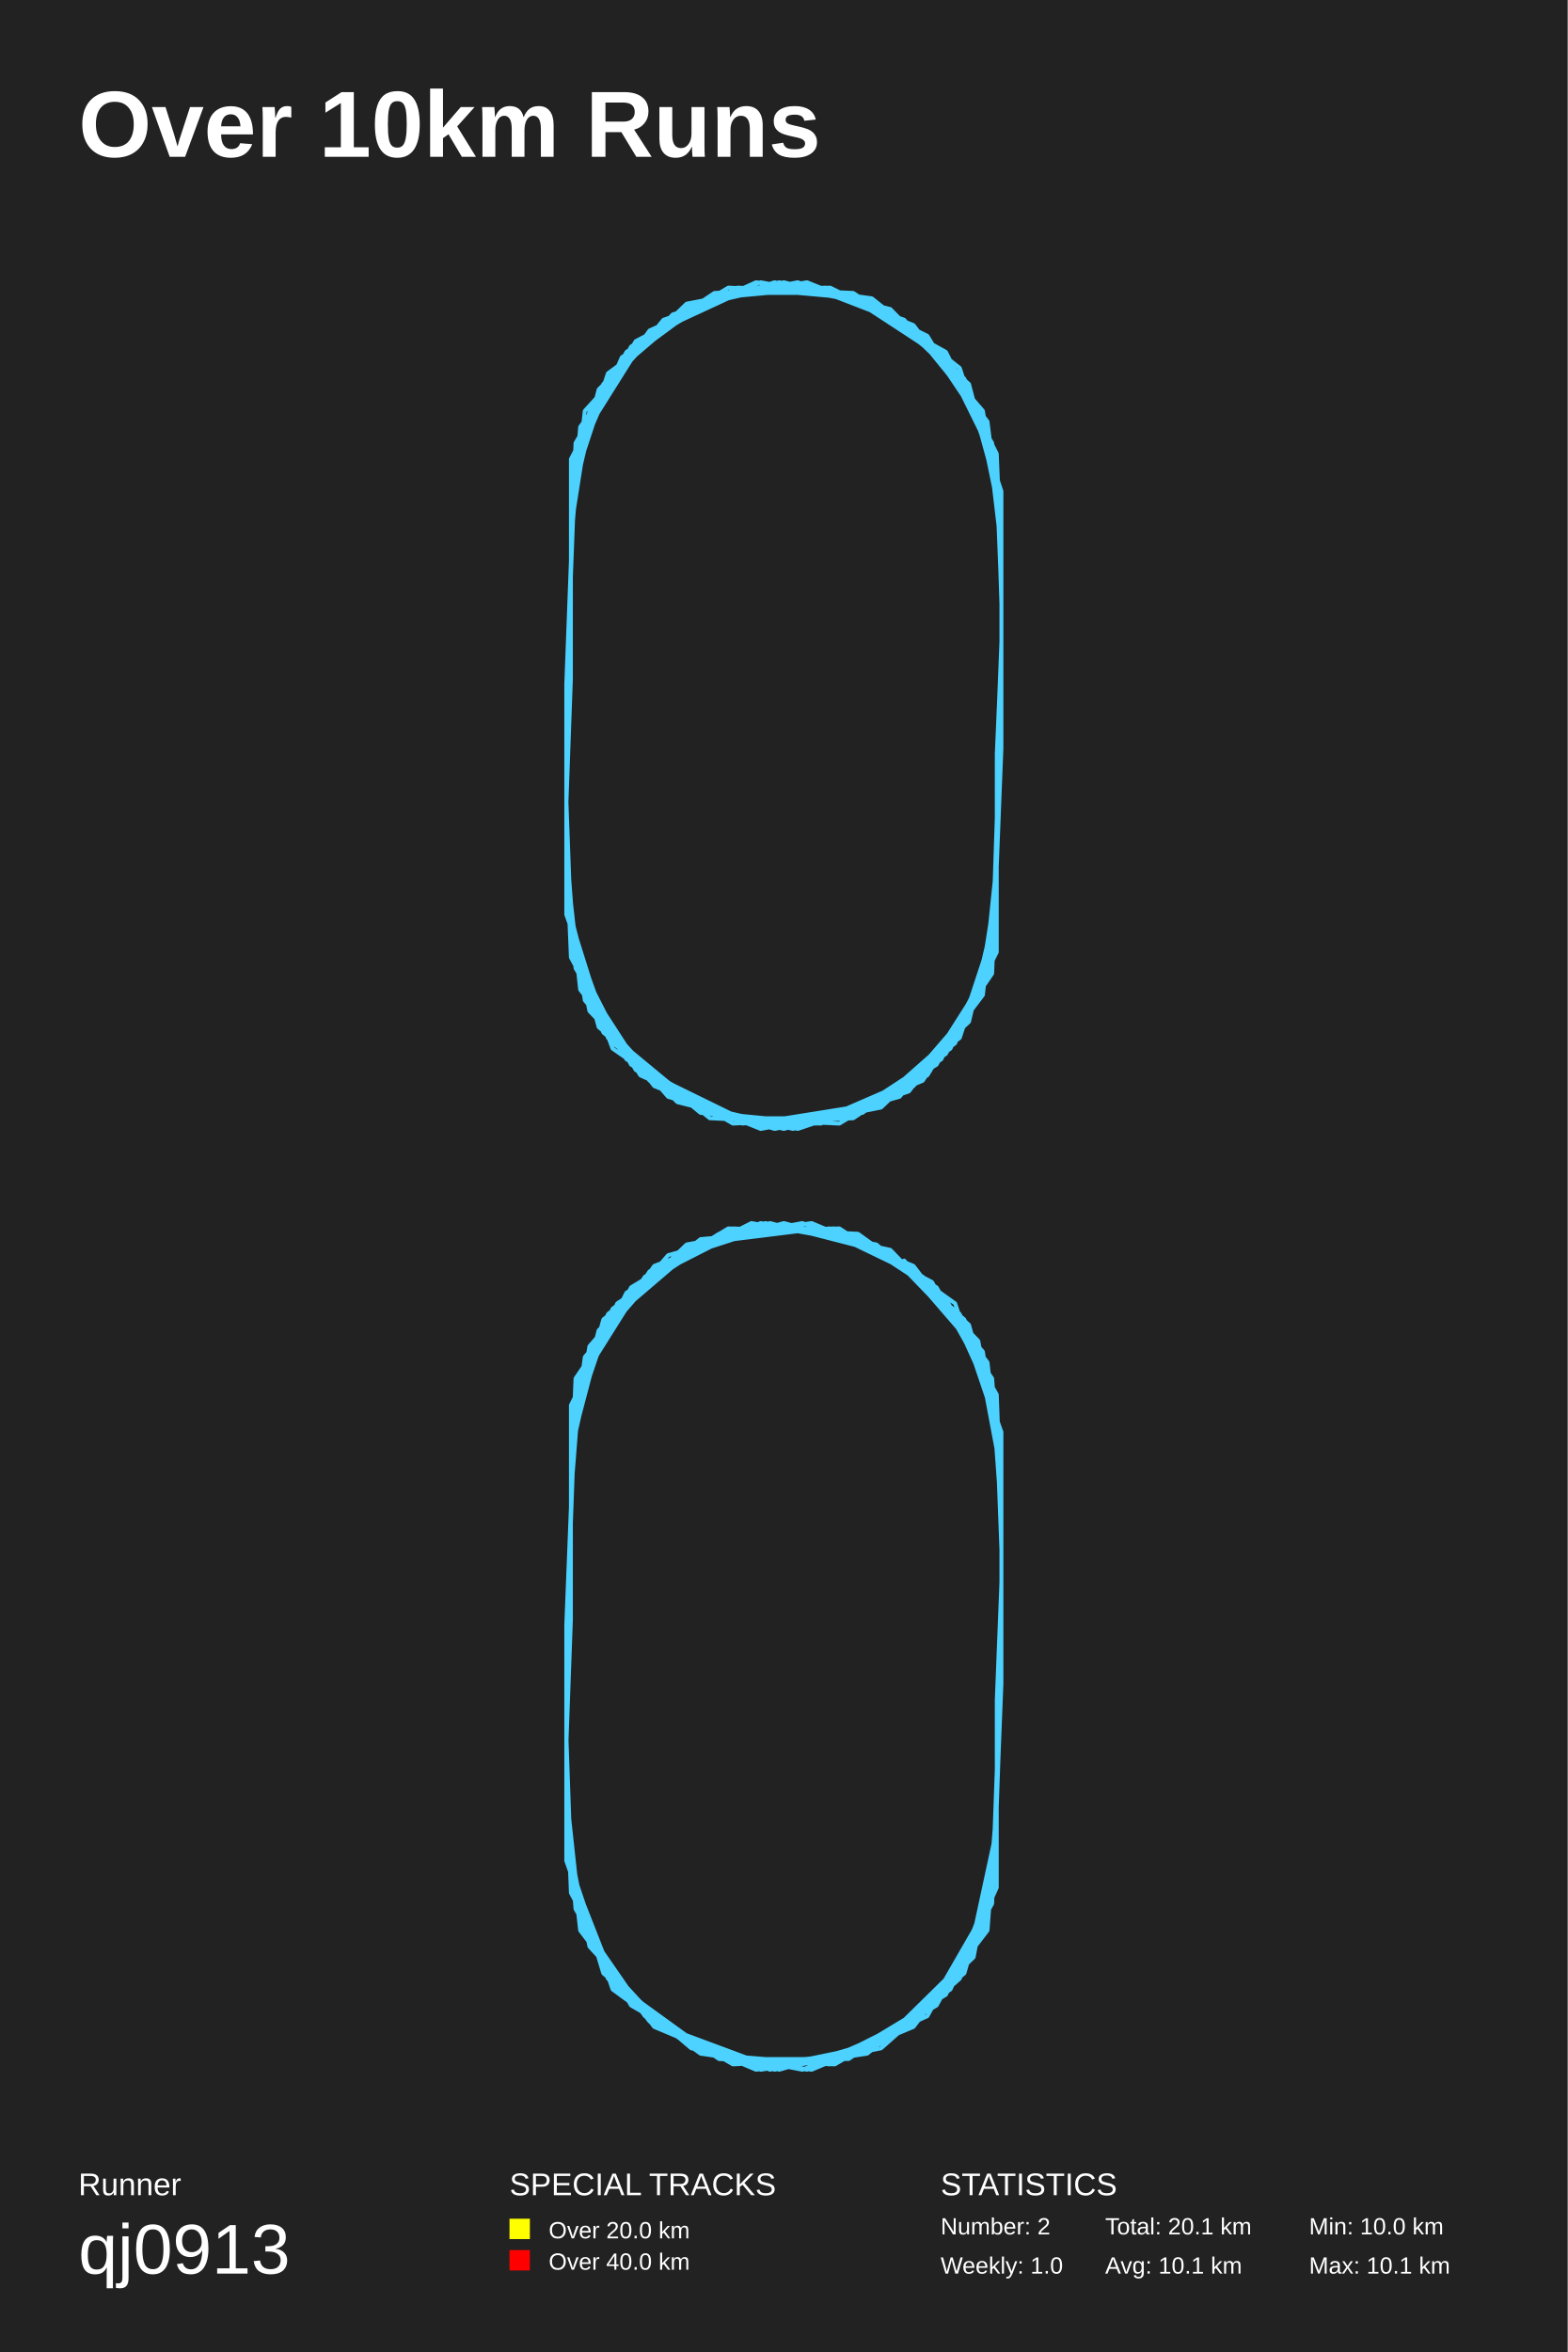
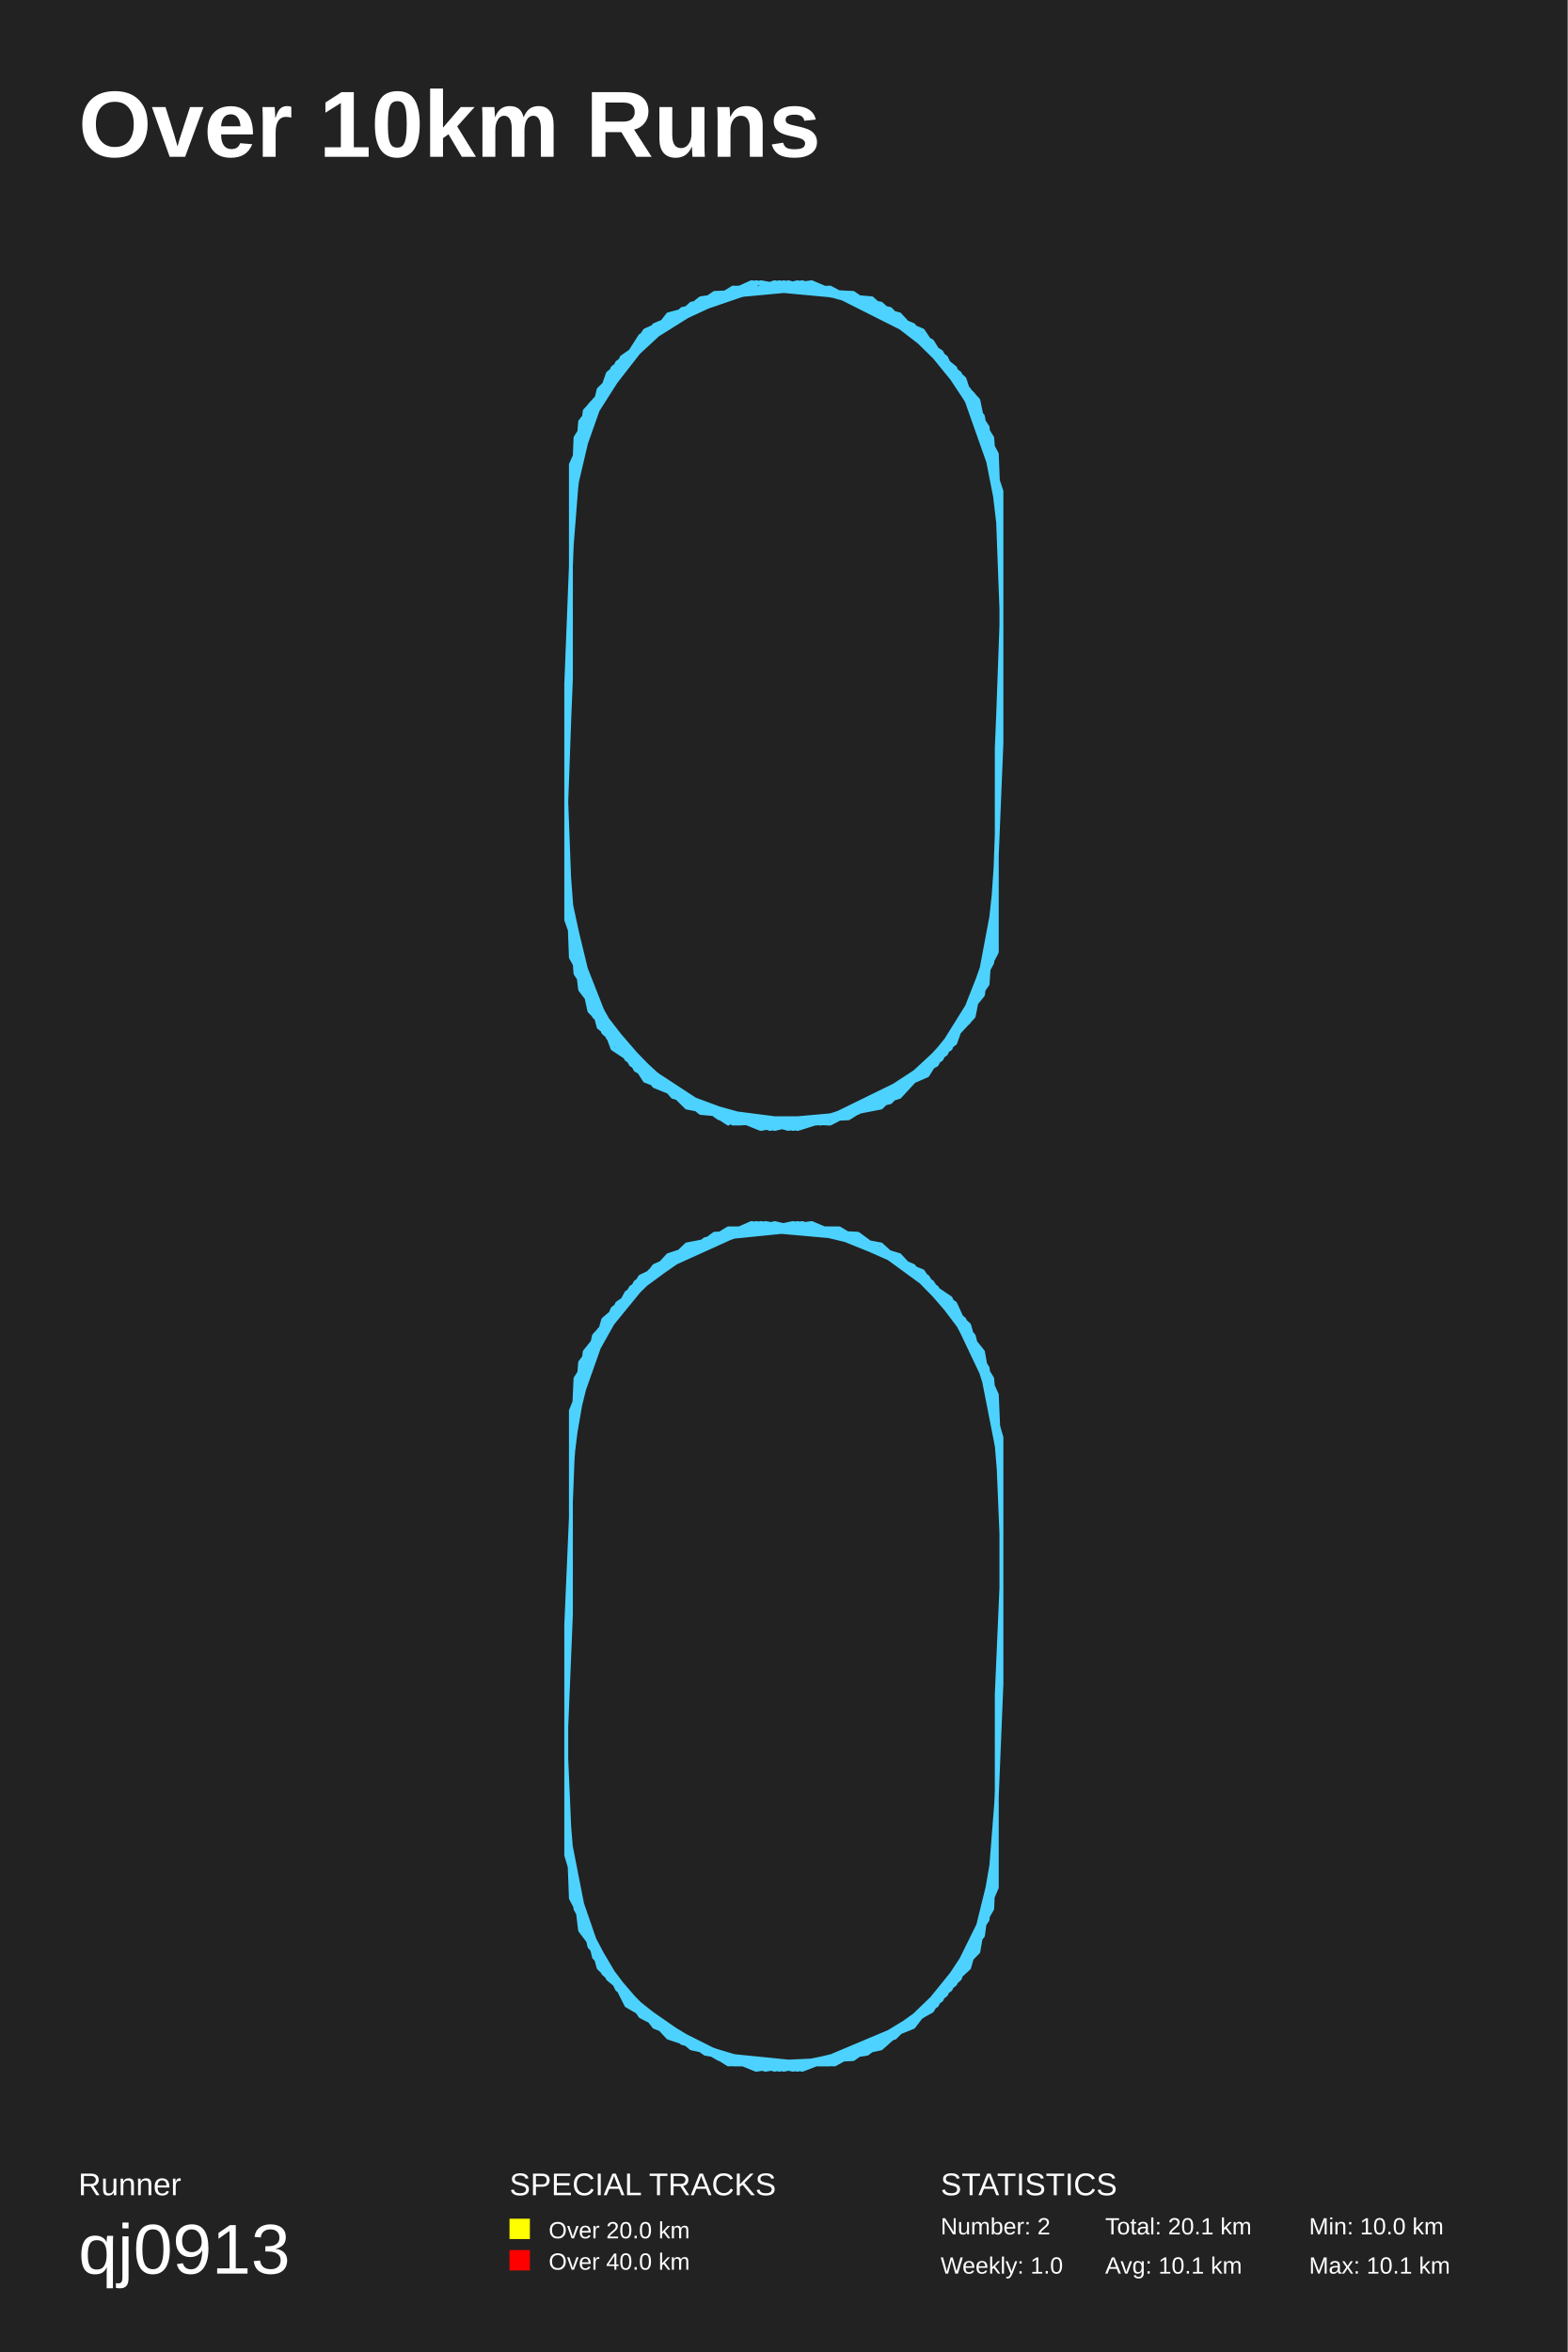
<svg xmlns="http://www.w3.org/2000/svg" baseProfile="full" height="300mm" version="1.1" viewBox="0,0,200,300" width="200mm">
  <defs />
  <rect fill="#222222" height="300" width="200" x="0" y="0" />
  <text fill="#FFFFFF" style="font-size:12px; font-family:Arial; font-weight:bold;" x="10" y="20">Over 10km Runs</text>
  <text fill="#FFFFFF" style="font-size:4px; font-family:Arial" x="10" y="280">Runner</text>
  <text fill="#FFFFFF" style="font-size:9px; font-family:Arial" x="10" y="290">qj0913</text>
  <text fill="#FFFFFF" style="font-size:4px; font-family:Arial" x="65" y="280">SPECIAL TRACKS</text>
  <rect fill="yellow" height="2.6" width="2.6" x="65" y="283" />
  <text fill="#FFFFFF" style="font-size:3px; font-family:Arial" x="70" y="285.5">Over 20.0 km</text>
  <rect fill="red" height="2.6" width="2.6" x="65" y="287" />
  <text fill="#FFFFFF" style="font-size:3px; font-family:Arial" x="70" y="289.5">Over 40.0 km</text>
  <text fill="#FFFFFF" style="font-size:4px; font-family:Arial" x="120" y="280">STATISTICS</text>
  <text fill="#FFFFFF" style="font-size:3px; font-family:Arial" x="120" y="285">Number: 2</text>
  <text fill="#FFFFFF" style="font-size:3px; font-family:Arial" x="120" y="290">Weekly: 1.0</text>
  <text fill="#FFFFFF" style="font-size:3px; font-family:Arial" x="141" y="285">Total: 20.1 km</text>
  <text fill="#FFFFFF" style="font-size:3px; font-family:Arial" x="141" y="290">Avg: 10.1 km</text>
  <text fill="#FFFFFF" style="font-size:3px; font-family:Arial" x="167" y="285">Min: 10.0 km</text>
  <text fill="#FFFFFF" style="font-size:3px; font-family:Arial" x="167" y="290">Max: 10.1 km</text>
-   <polyline fill="none" opacity="1" points="72.834,85.899 72.243,100.937 72.243,116.658 78.149,133.063 91.732,142.633 107.677,142.633 121.261,133.747 127.166,119.393 127.166,105.038 127.757,90.684 127.757,76.329 127.166,60.608 122.442,47.62 111.811,38.734 97.047,36.0 82.873,42.152 73.424,57.19 72.834,70.177 72.834,85.899 72.243,100.937 72.243,115.975 76.377,131.013 89.37,141.949 103.543,143.316 117.717,137.165 125.985,124.177 127.166,111.19 127.166,96.152 127.757,83.165 127.757,68.127 125.985,53.772 117.717,42.835 105.315,36.684 91.141,37.367 79.921,44.886 73.424,57.874 72.834,71.544 72.834,85.215 72.243,99.57 72.243,111.874 74.605,127.595 85.236,139.899 98.819,144.0 112.402,141.266 122.442,131.696 127.166,117.342 127.166,102.988 127.757,88.633 127.757,73.595 127.166,58.557 120.079,44.886 107.677,37.367 92.913,36.684 79.921,44.886 72.834,59.241 72.834,73.595 72.243,87.95 72.243,103.671 72.834,118.709 78.149,133.063 91.732,142.633 104.725,143.316 116.536,138.532 125.395,126.912 127.166,111.19 127.166,96.152 127.757,82.481 127.757,66.76 125.395,52.405 115.945,41.468 101.772,36.0 87.598,38.734 76.968,48.987 72.834,62.658 72.834,77.696 72.243,93.418 72.243,109.139 73.424,123.494 81.692,137.165 95.275,143.316 108.859,142.633 120.079,135.114 126.576,122.127 127.166,107.089 127.757,92.734 127.757,77.696 127.757,63.342 123.623,49.671 112.993,39.418 98.819,36.0 84.645,40.785 75.196,52.405 72.834,67.443 72.834,82.481 72.243,98.203 72.243,113.924 75.196,128.279 86.417,140.582 100,144.0 114.764,139.899 124.804,127.595 127.166,112.557 127.166,96.836 127.757,81.798 127.757,66.76 124.804,52.405 115.355,40.785 101.772,36.0 87.007,39.418 76.377,49.671 72.834,63.342 72.834,79.063 72.243,94.101 72.243,109.823 74.015,125.544 82.873,137.848 97.047,144.0 111.221,141.266 121.851,133.063 127.166,118.025 127.166,102.988 127.757,87.95 127.757,72.228 127.166,57.874 120.67,44.886 107.087,37.367 92.913,36.684 80.511,44.203 73.424,57.874 72.834,72.228 72.834,86.582 72.243,101.62 72.834,118.025 76.968,131.696 90.551,142.633 104.725,143.316 118.308,137.165 126.576,123.494 127.166,107.772 127.757,92.734 127.757,78.38 127.757,62.658 123.032,48.304 111.811,38.734 97.047,36.0 82.873,42.152 74.015,54.456 72.834,69.494 72.834,85.215 72.243,99.57 72.243,114.608 75.196,128.962 86.417,140.582 101.181,144.0 114.764,139.215 124.804,127.595 127.166,113.241 127.166,98.886 127.757,82.481 127.757,67.443 125.395,53.089 116.536,41.468 102.953,36.0 88.779,38.734 77.558,48.304 72.834,62.658 72.834,77.013 72.243,92.051 72.243,107.772 72.834,122.127 79.921,135.114 94.685,143.316 109.449,141.949 121.261,133.747 127.166,119.393 127.166,103.671 127.757,88.633 127.757,72.912 127.166,57.874 120.079,44.886 108.268,37.367 92.913,36.684 79.921,44.886 72.834,58.557 72.834,73.595 72.243,89.317 72.243,104.355 72.834,119.393 78.149,133.747 89.96,141.949 104.134,143.316 117.717,137.165 125.985,124.861 127.166,110.507 127.757,95.469 127.757,80.431 127.757,64.709 123.623,49.671 113.583,39.418 100,36.0 87.007,39.418 76.377,49.671 72.834,64.025 72.834,79.063 72.243,93.418 72.243,109.139 73.424,123.494 82.283,137.165 95.866,143.316 110.04,141.949 122.442,132.38 127.166,118.025 127.166,102.304 127.757,87.95 127.757,70.861 126.576,56.506 118.308,42.835 105.906,36.684 92.323,37.367 79.33,45.57 72.834,60.608 72.834,75.646 72.243,90.684 72.243,105.722 72.834,120.76 79.33,134.43 92.323,142.633 107.087,143.316 119.489,135.798 126.576,122.127 127.166,104.355 127.757,90 127.757,74.279 127.166,59.241 120.079,44.886 108.859,37.367 94.094,36.684 81.102,43.519 73.424,56.506 72.834,71.544 72.243,87.266 72.243,102.304 72.834,118.025 77.558,131.696 89.96,141.949 104.134,143.316 117.127,137.848 125.395,126.912 127.166,109.823 127.757,94.785 127.757,79.747 127.757,64.709 123.623,48.987 112.993,39.418 99.409,36.0 85.826,40.101 74.605,52.405 72.834,68.127 72.834,83.848 72.243,99.57 72.243,114.608 76.377,130.329 87.007,140.582 101.772,144.0 115.945,139.215 125.395,126.912 127.166,110.507 127.757,94.785 127.757,78.38 127.757,62.658 122.442,47.62 110.63,38.051 95.866,36.684 81.102,43.519 73.424,57.19 72.834,71.544 72.834,86.582 72.243,102.988 72.834,117.342 77.558,132.38 90.551,141.949 104.725,143.316 117.717,137.848 125.395,126.228 127.166,110.507 127.757,94.785 127.757,79.063 127.757,63.342 123.032,48.304 111.221,38.734 96.457,36.0 82.873,42.152 74.015,55.823 72.834,69.494 72.834,84.532 72.243,99.57 72.243,115.291 76.968,131.696 89.37,141.949 104.134,143.316 117.717,137.165 126.576,124.177 127.166,109.139 127.757,92.734 127.757,77.013 127.166,59.241 121.261,46.253 107.677,37.367 92.913,37.367 79.921,44.886 72.834,59.241 72.834,75.646 72.243,90.684 72.243,106.405 72.834,121.443 81.102,136.481 95.275,143.316 111.221,141.266 123.623,130.329 127.166,115.291 127.166,99.57 127.757,83.165 127.757,67.443 125.395,53.089 116.536,41.468 102.953,36.0 87.598,38.734 76.377,49.671 72.834,64.709 72.834,79.747 72.243,95.469 72.243,109.823 74.015,126.228 83.464,138.532 97.047,144.0 111.811,141.266 123.623,130.329 127.166,115.291 127.166,100.253 127.757,84.532 127.757,70.177 125.985,55.139 117.717,42.835 105.315,36.684 90.551,38.051 77.558,47.62 72.834,61.975 72.834,77.013 72.243,92.734 72.243,107.089 73.424,122.81 80.511,135.798 93.504,143.316 107.677,142.633 120.67,134.43 127.166,121.443 127.166,106.405 127.757,90.684 127.757,74.962 127.166,59.241 121.261,46.253 109.449,38.051 94.094,36.684 79.921,44.886 72.834,58.557 72.834,73.595 72.243,89.317 72.243,105.038 72.834,120.076 79.33,134.43 92.323,142.633 107.677,142.633 120.079,135.114 126.576,122.127 127.166,106.405 127.757,90.684 127.757,76.329 127.166,61.291 122.442,46.937 111.221,38.051 96.457,36.0 81.102,43.519 73.424,57.874 72.834,73.595 72.243,88.633 72.243,105.038 72.834,120.76 80.511,135.798 95.866,143.316 112.993,140.582" stroke="#4DD2FF" stroke-dasharray="none" stroke-linecap="round" stroke-linejoin="round" stroke-width="0.5" />
-   <polyline fill="none" opacity="1" points="127.166,229.823 127.757,212.734 127.757,197.696 127.166,181.975 121.851,166.253 108.859,157.367 93.504,156.684 79.921,164.886 72.834,179.924 72.834,194.962 72.834,206.582 72.243,221.62 72.834,238.709 78.739,253.747 91.732,262.633 107.087,262.633 120.67,254.43 126.576,242.127 127.166,225.722 127.757,210.684 127.757,194.279 127.166,178.557 119.489,164.203 105.906,156.684 89.37,158.051 77.558,167.62 72.834,182.658 72.834,199.063 72.243,214.785 72.243,230.507 74.015,246.228 83.464,258.532 97.047,264.0 111.221,261.266 122.442,252.38 127.166,238.025 127.166,222.304 127.757,206.582 127.757,191.544 126.576,175.823 117.717,162.835 104.725,156.684 88.189,158.734 76.377,169.671 72.834,185.393 72.834,199.747 72.243,214.101 72.243,230.507 74.015,245.544 82.873,257.848 95.866,263.316 109.449,261.949 121.261,253.747 127.166,240.76 127.166,225.722 127.757,210 127.757,195.646 127.166,179.924 120.67,165.57 109.449,157.367 92.913,156.684 80.511,164.203 73.424,177.874 72.834,192.228 72.243,207.266 72.243,221.62 72.243,235.975 76.968,251.696 88.189,261.266 102.362,264.0 116.536,258.532 125.985,246.228 127.166,230.507 127.757,213.418 127.757,197.696 127.757,182.658 122.442,167.62 111.221,158.734 95.866,156.0 82.283,162.835 73.424,175.823 72.834,191.544 72.834,205.899 72.243,220.937 72.243,235.975 76.968,251.013 88.189,261.266 102.953,264.0 115.945,258.532 125.395,246.912 127.166,231.874 127.166,216.836 127.757,201.798 127.757,186.76 124.804,171.038 114.174,160.101 100,156.0 85.236,160.785 74.605,173.089 72.834,186.076 72.834,202.481 72.243,217.519 72.243,233.241 75.196,248.279 85.236,259.215 98.819,264.0 112.402,261.266 122.442,252.38 127.166,238.709 127.166,222.988 127.757,207.95 127.757,193.595 127.166,177.874 119.489,164.203 106.496,156.684 91.732,157.367 79.921,164.886 72.834,179.241 72.834,193.595 72.243,209.317 72.243,222.988 72.834,238.025 78.149,253.747 89.37,261.949 104.725,263.316 118.308,256.481 125.985,244.861 127.166,229.823 127.757,214.785 127.757,198.38 127.757,183.342 123.032,168.304 111.811,158.734 97.047,156.0 82.873,162.152 73.424,176.506 72.834,192.228 72.834,206.582 72.243,222.988 72.834,238.025 77.558,252.38 88.779,261.266 102.362,264.0 116.536,257.848 125.985,245.544 127.166,232.557 127.166,217.519 127.757,202.481 127.757,187.443 125.395,173.089 116.536,161.468 103.543,156.0 89.96,158.051 78.149,166.937 72.834,180.608 72.834,194.279 72.243,209.317 72.243,224.355 72.834,239.393 78.149,253.063 89.37,261.949 103.543,264.0 116.536,258.532 125.395,246.228 127.166,231.874 127.166,217.519 127.757,201.798 127.757,188.127 125.395,172.405 115.945,161.468 102.362,156.0 88.189,158.734 76.377,169.671 72.834,183.342 72.834,198.38 72.243,213.418 72.243,228.456 73.424,243.494 80.511,255.798 93.504,263.316 107.087,262.633 119.489,255.798 126.576,242.81 127.166,226.405 127.757,212.734 127.757,197.013 127.166,181.975 121.851,166.253 109.449,157.367 95.275,156.684 80.511,164.203 73.424,177.874 72.834,194.279 72.243,209.317 72.243,226.405 72.834,241.443 80.511,255.798 92.913,262.633 107.087,262.633 119.489,255.798 126.576,242.127 127.166,228.456 127.757,213.418 127.757,199.063 127.757,184.025 123.623,168.987 112.993,159.418 100,156.0 85.236,160.101 75.196,171.722 72.834,185.393 72.834,199.747 72.243,215.469 72.243,231.19 74.015,245.544 82.283,257.165 96.457,264.0 110.63,261.949 122.442,252.38 127.166,238.709 127.166,222.988 127.757,207.95 127.757,192.228 126.576,177.19 118.898,163.519 105.906,156.684 89.96,158.051 78.149,166.937 72.834,182.658 72.834,197.013 72.243,213.418 72.243,228.456 74.015,244.861 82.873,257.848 97.047,264.0 110.63,261.949 123.032,251.696 127.166,237.342 127.166,221.62 127.757,206.582 127.757,189.494 125.985,173.772 116.536,161.468 102.362,156.0 87.598,158.734 76.968,168.987 72.834,184.709 72.834,199.063 72.243,216.152 72.243,229.823 74.015,246.228 82.873,257.848 98.228,264.0 112.402,260.582 124.213,248.962 127.166,234.608 127.166,218.886 127.757,203.848 127.757,188.127 124.804,172.405 114.174,160.101 98.228,156.0 82.873,162.152 74.015,175.823 72.834,190.861 72.834,204.532 72.243,221.62 72.243,237.342 77.558,252.38 89.37,261.949 105.906,263.316 118.308,256.481 126.576,242.127 127.166,227.772 127.757,210.684 127.757,195.646 127.166,178.557 120.67,165.57 107.087,156.684 92.323,157.367 78.739,166.253 72.834,179.924 72.834,196.329 72.243,212.734 72.243,229.139 74.015,244.861 83.464,258.532 96.457,264.0 112.993,260.582 123.623,249.646 127.166,233.241 127.166,218.886 127.757,203.165 127.757,186.76 124.804,171.038 113.583,159.418 97.638,156.0 83.464,161.468 73.424,175.823 72.834,190.177 72.834,206.582 72.243,220.937 72.834,238.025 76.968,251.696 89.37,261.949 104.725,263.316 118.308,257.165 126.576,242.127 127.166,226.405 127.757,210 127.757,193.595 126.576,177.19 118.898,163.519 104.725,156.684 89.37,158.051 76.968,168.304 72.834,183.342 72.834,199.063 72.243,214.101 72.243,229.823 74.015,245.544 82.873,257.848 99.409,264.0 113.583,259.899 124.213,249.646 127.166,233.924 127.166,217.519 127.757,202.481 127.757,185.393 124.213,171.038 112.993,159.418 97.638,156.0 82.873,162.152 73.424,177.19 72.834,193.595 72.243,208.633 72.243,224.355 72.834,240.076 78.739,253.747 91.732,262.633 106.496,263.316 119.489,255.798 126.576,242.127 127.166,227.089 127.757,210 127.757,194.279 127.166,178.557 119.489,164.203 105.906,156.684 89.96,158.051 76.377,169.671 72.834,185.393 72.834,203.165 72.243,220.937 72.834,238.025 77.558,252.38 91.732,262.633 108.268,262.633 121.261,253.747 127.166,238.709 127.166,222.304 127.757,205.899 127.757,188.81 125.395,172.405 115.355,160.785" stroke="#4DD2FF" stroke-dasharray="none" stroke-linecap="round" stroke-linejoin="round" stroke-width="0.5" />
+   <polyline fill="none" opacity="1" points="72.243,98.203 72.243,113.241 76.377,130.329 88.189,141.266 104.134,143.316 119.489,135.798 126.576,122.81 127.166,107.089 127.757,93.418 127.757,79.747 127.757,64.025 124.213,50.355 114.174,40.101 100.591,36.0 85.236,40.101 74.605,53.772 72.834,67.443 72.834,83.165 72.243,98.203 72.243,113.241 75.196,127.595 85.826,139.899 100.591,144.0 115.355,139.215 125.395,126.912 127.166,113.924 127.166,98.886 127.757,85.899 127.757,71.544 126.576,56.506 120.079,44.886 108.268,37.367 94.094,36.684 81.692,42.835 74.015,55.139 72.834,69.494 72.834,82.481 72.243,96.152 72.243,109.139 73.424,124.177 82.283,137.848 96.457,143.316 109.449,141.949 120.67,134.43 127.166,120.76 127.166,105.722 127.757,91.367 127.757,77.013 127.166,61.975 121.851,46.937 110.63,38.051 95.866,36.0 82.283,42.835 73.424,55.823 72.834,70.861 72.834,85.215 72.243,100.253 72.243,115.291 76.377,131.013 88.779,141.266 101.772,144.0 114.764,139.899 124.213,129.646 127.166,114.608 127.166,99.57 127.757,85.215 127.757,70.177 125.985,55.139 118.308,43.519 104.725,36.684 89.96,38.051 78.739,46.253 72.834,59.241 72.834,74.962 72.243,90 72.243,105.722 72.834,120.76 79.33,134.43 92.323,142.633 105.906,143.316 117.717,137.165 125.985,124.861 127.166,109.823 127.166,95.469 127.757,81.114 127.757,66.076 124.804,51.722 115.355,40.785 101.772,36.0 87.007,39.418 76.377,49.671 72.834,64.709 72.834,79.063 72.243,95.469 72.243,111.19 74.015,126.228 83.464,138.532 97.047,144.0 111.811,141.266 123.623,130.329 127.166,115.975 127.166,99.57 127.757,85.215 127.757,70.177 125.985,54.456 117.717,42.152 104.725,36.684 89.37,38.051 78.149,46.937 72.834,60.608 72.834,74.962 72.243,90.684 72.243,106.405 72.834,122.127 80.511,135.798 94.094,143.316 108.268,142.633 120.079,135.114 127.166,121.443 127.166,105.722 127.757,91.367 127.757,75.646 127.166,61.291 122.442,47.62 110.04,38.051 95.275,36.684 82.283,42.152 74.015,54.456 72.834,68.81 72.834,83.848 72.243,99.57 72.243,115.291 75.196,128.962 87.598,141.266 101.772,144.0 115.945,138.532 125.395,126.912 127.166,110.507 127.166,96.152 127.757,81.114 127.757,65.393 124.804,51.038 114.764,40.101 100,36.0 85.826,40.101 75.196,51.722 72.834,66.076 72.834,81.798 72.243,96.152 72.243,111.874 74.015,125.544 84.055,138.532 98.228,144.0 112.402,141.266 123.623,130.329 127.166,115.291 127.166,101.62 127.757,85.899 127.757,70.177 126.576,55.823 118.898,43.519 105.906,36.684 91.141,37.367 79.33,45.57 72.834,59.241 72.834,74.279 72.243,88.633 72.243,104.355 72.834,119.393 78.149,133.063 91.732,142.633 105.906,143.316 119.489,135.798 126.576,122.81 127.166,106.405 127.757,90.684 127.757,75.646 127.166,61.291 121.851,46.937 110.63,38.051 95.866,36.0 82.283,42.152 74.015,55.139 72.834,70.177 72.834,86.582 72.243,100.937 72.243,116.658 76.968,131.696 87.007,140.582 101.772,144.0 115.355,139.215 124.804,127.595 127.166,113.241 127.166,98.203 127.757,83.848 127.757,67.443 125.395,53.089 116.536,41.468 103.543,36.0 89.37,38.051 77.558,47.62 72.834,61.291 72.834,75.646 72.243,90.684 72.243,106.405 72.834,120.76 79.921,135.114 93.504,143.316 107.087,142.633 120.079,135.114 127.166,120.76 127.166,105.722 127.757,90.684 127.757,74.279 127.166,59.241 120.67,45.57 108.859,37.367 95.275,36.684 81.692,42.835 73.424,57.19 72.834,72.228 72.243,87.266 72.243,102.988 72.243,117.342 77.558,132.38 89.96,141.949 104.134,143.316 117.717,137.165 125.985,125.544 127.166,108.456 127.757,92.734 127.757,77.696 127.757,62.658 121.851,46.937 111.811,38.734 96.457,36.0 83.464,41.468 74.015,53.772 72.834,68.81 72.834,84.532 72.243,98.886 72.243,114.608 75.787,129.646 87.598,140.582 101.772,144.0 114.764,139.899 124.213,128.962 127.166,113.241 127.166,97.519 127.757,83.165 127.757,67.443 124.804,52.405 115.355,40.785 102.362,36.0 88.189,38.734 76.377,49.671 72.834,64.709 72.834,79.747 72.243,96.152 72.243,111.874 74.605,126.912 84.055,138.532 98.819,144.0 113.583,140.582 124.213,129.646 127.166,113.924 127.166,97.519 127.757,81.798 127.757,65.393 124.213,50.355 113.583,39.418 98.819,36.0 83.464,41.468 74.015,54.456 72.834,68.127 72.834,83.848 72.243,99.57 72.243,114.608 75.787,129.646 87.598,140.582 101.181,144.0 114.764,139.215 124.213,128.962 127.166,113.241 127.166,97.519 127.757,81.798 127.757,66.76 124.804,51.038 112.993,39.418 99.409,36.0 85.236,40.785 74.605,52.405 72.834,67.443 72.834,81.798 72.243,96.836 72.243,112.557 75.787,128.962 86.417,139.899 101.181,144.0 115.355,139.215 125.395,126.912 127.166,112.557 127.166,96.152 127.757,79.747 127.757,62.658 123.032,48.304 111.221,38.051 95.275,36.684 81.692,42.835 73.424,55.823 72.834,72.228 72.243,87.266 72.243,102.988 72.834,118.709 78.739,133.747 92.323,142.633 107.677,142.633 121.261,133.747 127.166,118.709 127.166,102.304 127.757,86.582 127.757,70.177 126.576,55.823 118.898,43.519 105.906,36.684 91.141,37.367 78.149,46.937 72.834,61.975 72.834,77.013 72.243,92.051 72.243,107.089 73.424,122.81 81.102,136.481 94.094,143.316 109.449,141.949 121.851,133.063 127.166,118.025 127.166,102.988 127.757,87.95 127.757,72.912 127.166,57.874 120.079,44.886 108.268,37.367 93.504,36.684 79.33,45.57 72.834,59.241 72.834,74.279 72.243,88.633 72.243,104.355 72.834,119.393 78.149,133.747 90.551,141.949 104.725,143.316 118.308,136.481 125.985,124.177 127.166,109.139 127.757,93.418 127.757,77.696 127.166,61.975 123.032,48.304 112.402,38.734 97.047,36.0 82.283,42.835 74.015,55.823 72.834,70.861 72.834,85.899 72.243,101.62 72.243,116.658 77.558,132.38 89.37,141.949 104.134,143.316 118.308,137.165 125.985,124.861 127.166,109.139 127.757,94.785 127.757,79.063 127.757,64.025 123.623,49.671 113.583,39.418 99.409,36.0 83.464,41.468 74.015,54.456 72.834,70.177 72.834,85.899 72.243,102.304 72.834,118.025 78.149,133.747 92.913,143.316" stroke="#4DD2FF" stroke-dasharray="none" stroke-linecap="round" stroke-linejoin="round" stroke-width="0.5" />
+   <polyline fill="none" opacity="1" points="127.166,216.836 127.757,203.848 127.757,188.81 125.985,174.456 117.717,162.152 104.134,156.684 90.551,158.051 78.739,166.253 72.834,179.924 72.834,194.279 72.834,204.532 72.243,217.519 72.243,232.557 75.196,247.595 83.464,258.532 97.638,264.0 111.221,261.266 121.851,253.063 127.166,240.076 127.166,225.722 127.757,212.051 127.757,197.696 127.757,183.342 123.623,168.987 112.402,158.734 97.638,156.0 85.236,160.101 75.196,172.405 72.834,186.076 72.834,200.431 72.243,214.785 72.243,229.139 73.424,242.81 79.921,255.798 91.732,262.633 104.725,263.316 116.536,258.532 124.804,247.595 127.166,233.924 127.166,219.57 127.757,205.215 127.757,191.544 126.576,177.19 120.079,164.886 108.859,157.367 93.504,156.684 81.102,163.519 73.424,177.19 72.834,190.177 72.834,203.848 72.243,217.519 72.243,231.874 74.015,245.544 81.692,257.165 93.504,263.316 105.906,263.316 117.717,257.165 124.804,247.595 127.166,233.924 127.166,220.253 127.757,205.899 127.757,192.228 127.166,177.874 120.67,165.57 110.04,158.051 96.457,156.0 82.873,162.152 74.605,172.405 72.834,186.076 72.834,199.063 72.243,212.734 72.243,225.722 72.834,238.709 77.558,252.38 88.189,261.266 101.181,264.0 114.174,259.899 123.623,250.329 127.166,235.975 127.166,220.253 127.757,206.582 127.757,192.228 127.166,178.557 121.261,165.57 110.04,158.051 95.866,156.0 83.464,161.468 74.605,173.089 72.834,186.76 72.834,200.431 72.243,213.418 72.243,226.405 72.834,242.127 79.33,254.43 90.551,261.949 104.134,263.316 115.945,258.532 124.804,248.279 127.166,234.608 127.166,221.62 127.757,207.95 127.757,193.595 127.166,179.241 121.261,165.57 110.04,158.051 97.047,156.0 83.464,161.468 74.605,173.089 72.834,184.709 72.834,199.063 72.243,213.418 72.243,227.089 72.834,241.443 79.33,254.43 89.96,261.949 101.772,264.0 114.764,259.215 123.623,251.013 127.166,238.709 127.166,224.355 127.757,210.684 127.757,197.696 127.757,184.025 124.213,170.355 114.174,160.101 101.181,156.0 88.189,158.734 78.149,166.937 72.834,179.924 72.834,193.595 72.243,207.266 72.243,220.253 72.243,234.608 75.196,248.279 84.645,259.215 96.457,264.0 110.63,261.949 120.67,254.43 126.576,242.127 127.166,228.456 127.757,214.785 127.757,199.747 127.757,187.443 124.804,172.405 116.536,161.468 103.543,156.0 89.96,158.051 78.149,166.937 72.834,180.608 72.834,194.962 72.243,208.633 72.243,222.988 72.243,236.658 76.377,250.329 85.236,259.899 97.638,264.0 110.63,261.949 121.851,253.063 127.166,240.76 127.166,228.456 127.757,214.785 127.757,201.114 127.757,187.443 125.985,174.456 118.898,163.519 107.677,157.367 94.685,156.684 83.464,161.468 74.605,173.089 72.834,186.076 72.834,198.38 72.243,212.051 72.243,225.722 72.834,239.393 76.968,251.696 87.007,260.582 100,264.0 112.402,261.266 122.442,252.38 127.166,239.393 127.166,226.405 127.757,212.734 127.757,199.063 127.757,186.076 125.395,172.405 117.127,162.152 104.725,156.684 91.732,157.367 79.921,164.886 73.424,177.19 72.834,190.177 72.834,204.532 72.243,218.203 72.243,231.19 74.015,244.861 80.511,255.798 91.732,262.633 104.134,263.316 115.945,258.532 124.804,247.595 127.166,234.608 127.166,220.253 127.757,207.266 127.757,193.595 127.166,179.241 120.67,165.57 109.449,157.367 95.866,156.684 82.283,162.835 74.015,173.772 72.834,188.81 72.834,203.165 72.243,217.519 72.243,231.874 74.015,246.228 82.283,257.165 94.094,263.316 107.087,262.633 118.308,256.481 125.985,244.861 127.166,232.557 127.166,218.886 127.757,205.215 127.757,191.544 127.166,177.874 121.851,166.253 110.04,158.051 97.638,156.0 85.236,160.101 75.787,170.355 72.834,183.342 72.834,195.646 72.243,210 72.243,224.355 72.834,238.025 76.377,251.013 85.826,259.899 99.409,264.0 112.402,261.266 122.442,252.38 127.166,239.393 127.166,225.722 127.757,212.051 127.757,197.696 127.757,184.025 124.213,170.355 114.764,160.101 101.181,156.0 88.189,158.734 76.968,168.304 72.834,182.658 72.834,196.329 72.243,210.684 72.243,224.355 72.834,238.709 77.558,252.38 88.189,261.266 102.362,264.0 114.764,259.215 124.804,248.962 127.166,235.291 127.166,221.62 127.757,207.95 127.757,192.228 127.166,177.874 120.67,165.57 108.859,157.367 95.866,156.684 82.873,162.152 74.605,173.089 72.834,187.443 72.834,201.798 72.243,216.152 72.243,229.139 73.424,243.494 79.921,255.114 92.323,262.633 106.496,263.316 118.898,256.481 126.576,243.494 127.166,230.507 127.166,216.152 127.757,202.481 127.757,188.127 125.395,173.089 116.536,161.468 102.362,156.0 87.598,158.734 76.968,168.987 72.834,182.658 72.834,195.646 72.243,210 72.243,224.355 72.834,239.393 77.558,252.38 88.779,261.266 102.362,264.0 115.945,258.532 125.395,246.912 127.166,233.241 127.166,220.253 127.757,205.215 127.757,190.861 126.576,175.823 119.489,164.203 107.087,156.684 92.913,156.684 80.511,164.203 73.424,176.506 72.834,191.544 72.834,205.899 72.243,220.253 72.243,234.608 75.787,249.646 85.826,259.899 98.819,264.0 112.993,260.582 123.623,250.329 127.166,236.658 127.166,221.62 127.757,207.95 127.757,192.912 127.166,179.241 121.261,166.253 110.04,158.051 94.685,156.684 81.692,162.835 73.424,175.823 72.834,188.81 72.834,203.848 72.243,217.519 72.243,232.557 74.605,246.912 82.283,257.165 94.685,263.316 107.677,262.633 120.079,255.114 127.166,240.76 127.166,226.405 127.757,211.367 127.757,195.646 127.166,181.291 123.032,168.304 112.993,159.418 98.819,156.0 84.645,160.785 75.196,171.722 72.834,186.076 72.834,199.747 72.243,214.101 72.243,228.456 73.424,242.81 79.921,255.114 92.913,263.316 107.677,262.633 119.489,255.798 125.985,244.177 127.166,229.139 127.757,214.785 127.757,200.431 127.757,185.393 125.395,172.405 115.355,160.785 101.772,156.0 87.598,158.734 76.377,169.671 72.834,184.025 72.834,199.063 72.243,213.418 72.243,227.089 72.834,241.443 78.739,253.747 90.551,261.949 103.543,263.316 116.536,257.848 125.395,246.912 127.166,233.924 127.166,218.886 127.757,204.532 127.757,190.177 126.576,175.823 118.308,162.835 105.906,156.684 91.141,157.367 78.149,166.937 72.834,181.975 72.834,197.013 72.243,212.051 72.243,229.139 73.424,243.494 81.102,256.481 94.685,263.316 108.859,262.633 121.261,253.747 127.166,240.76 127.166,225.722 127.757,210.684 127.757,194.962 127.166,180.608" stroke="#4DD2FF" stroke-dasharray="none" stroke-linecap="round" stroke-linejoin="round" stroke-width="0.5" />
</svg>
